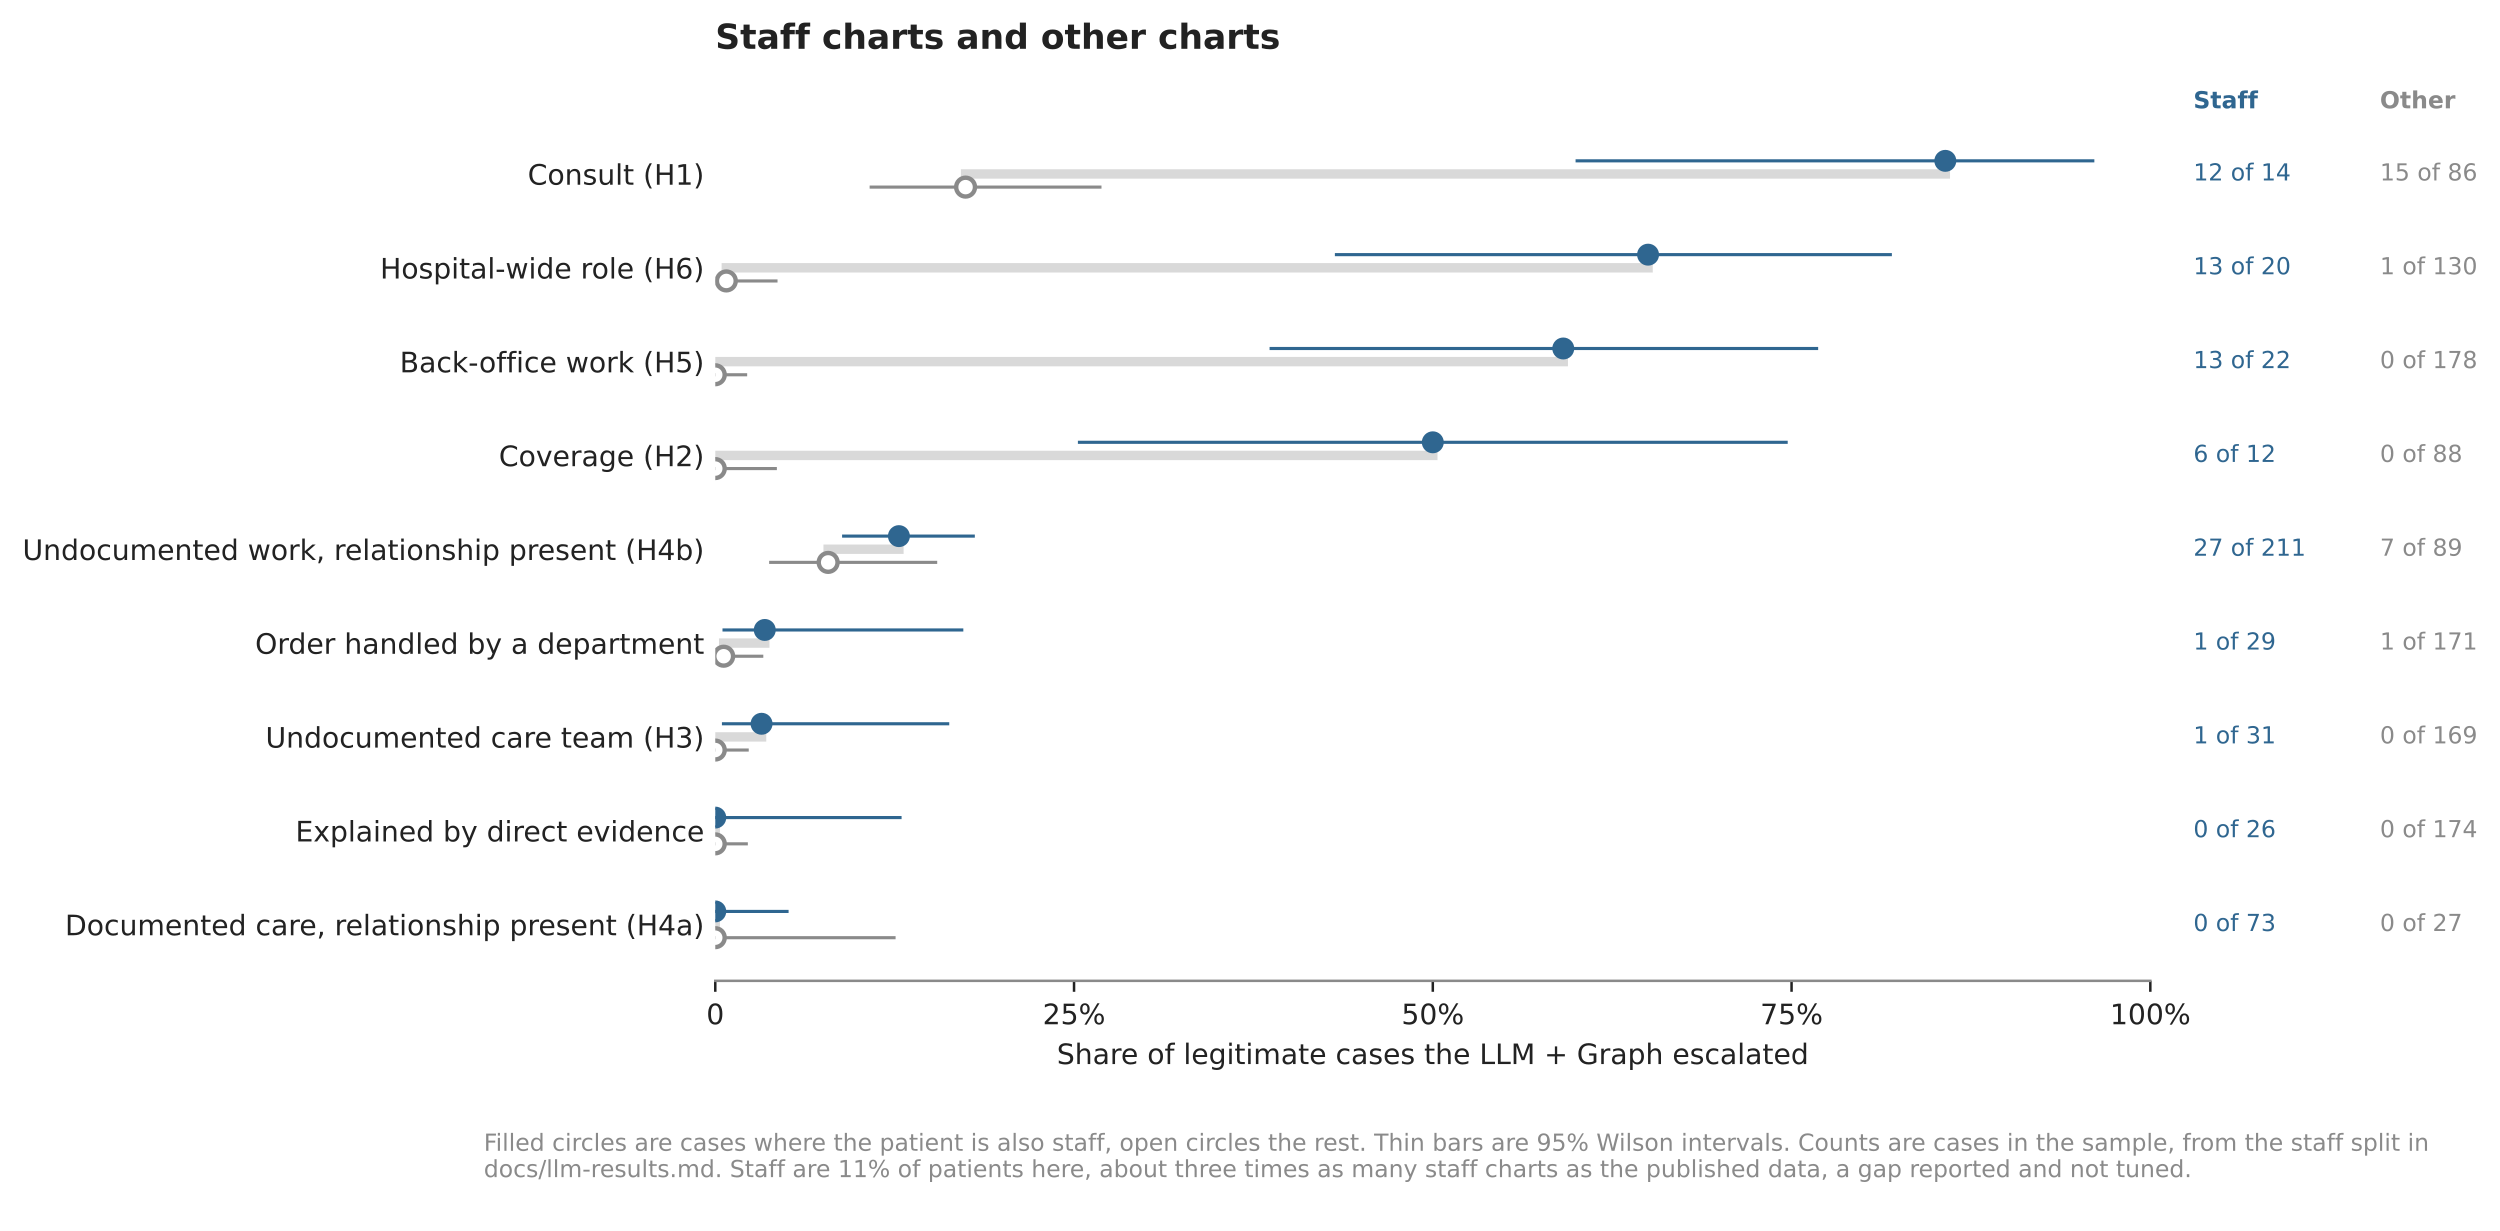
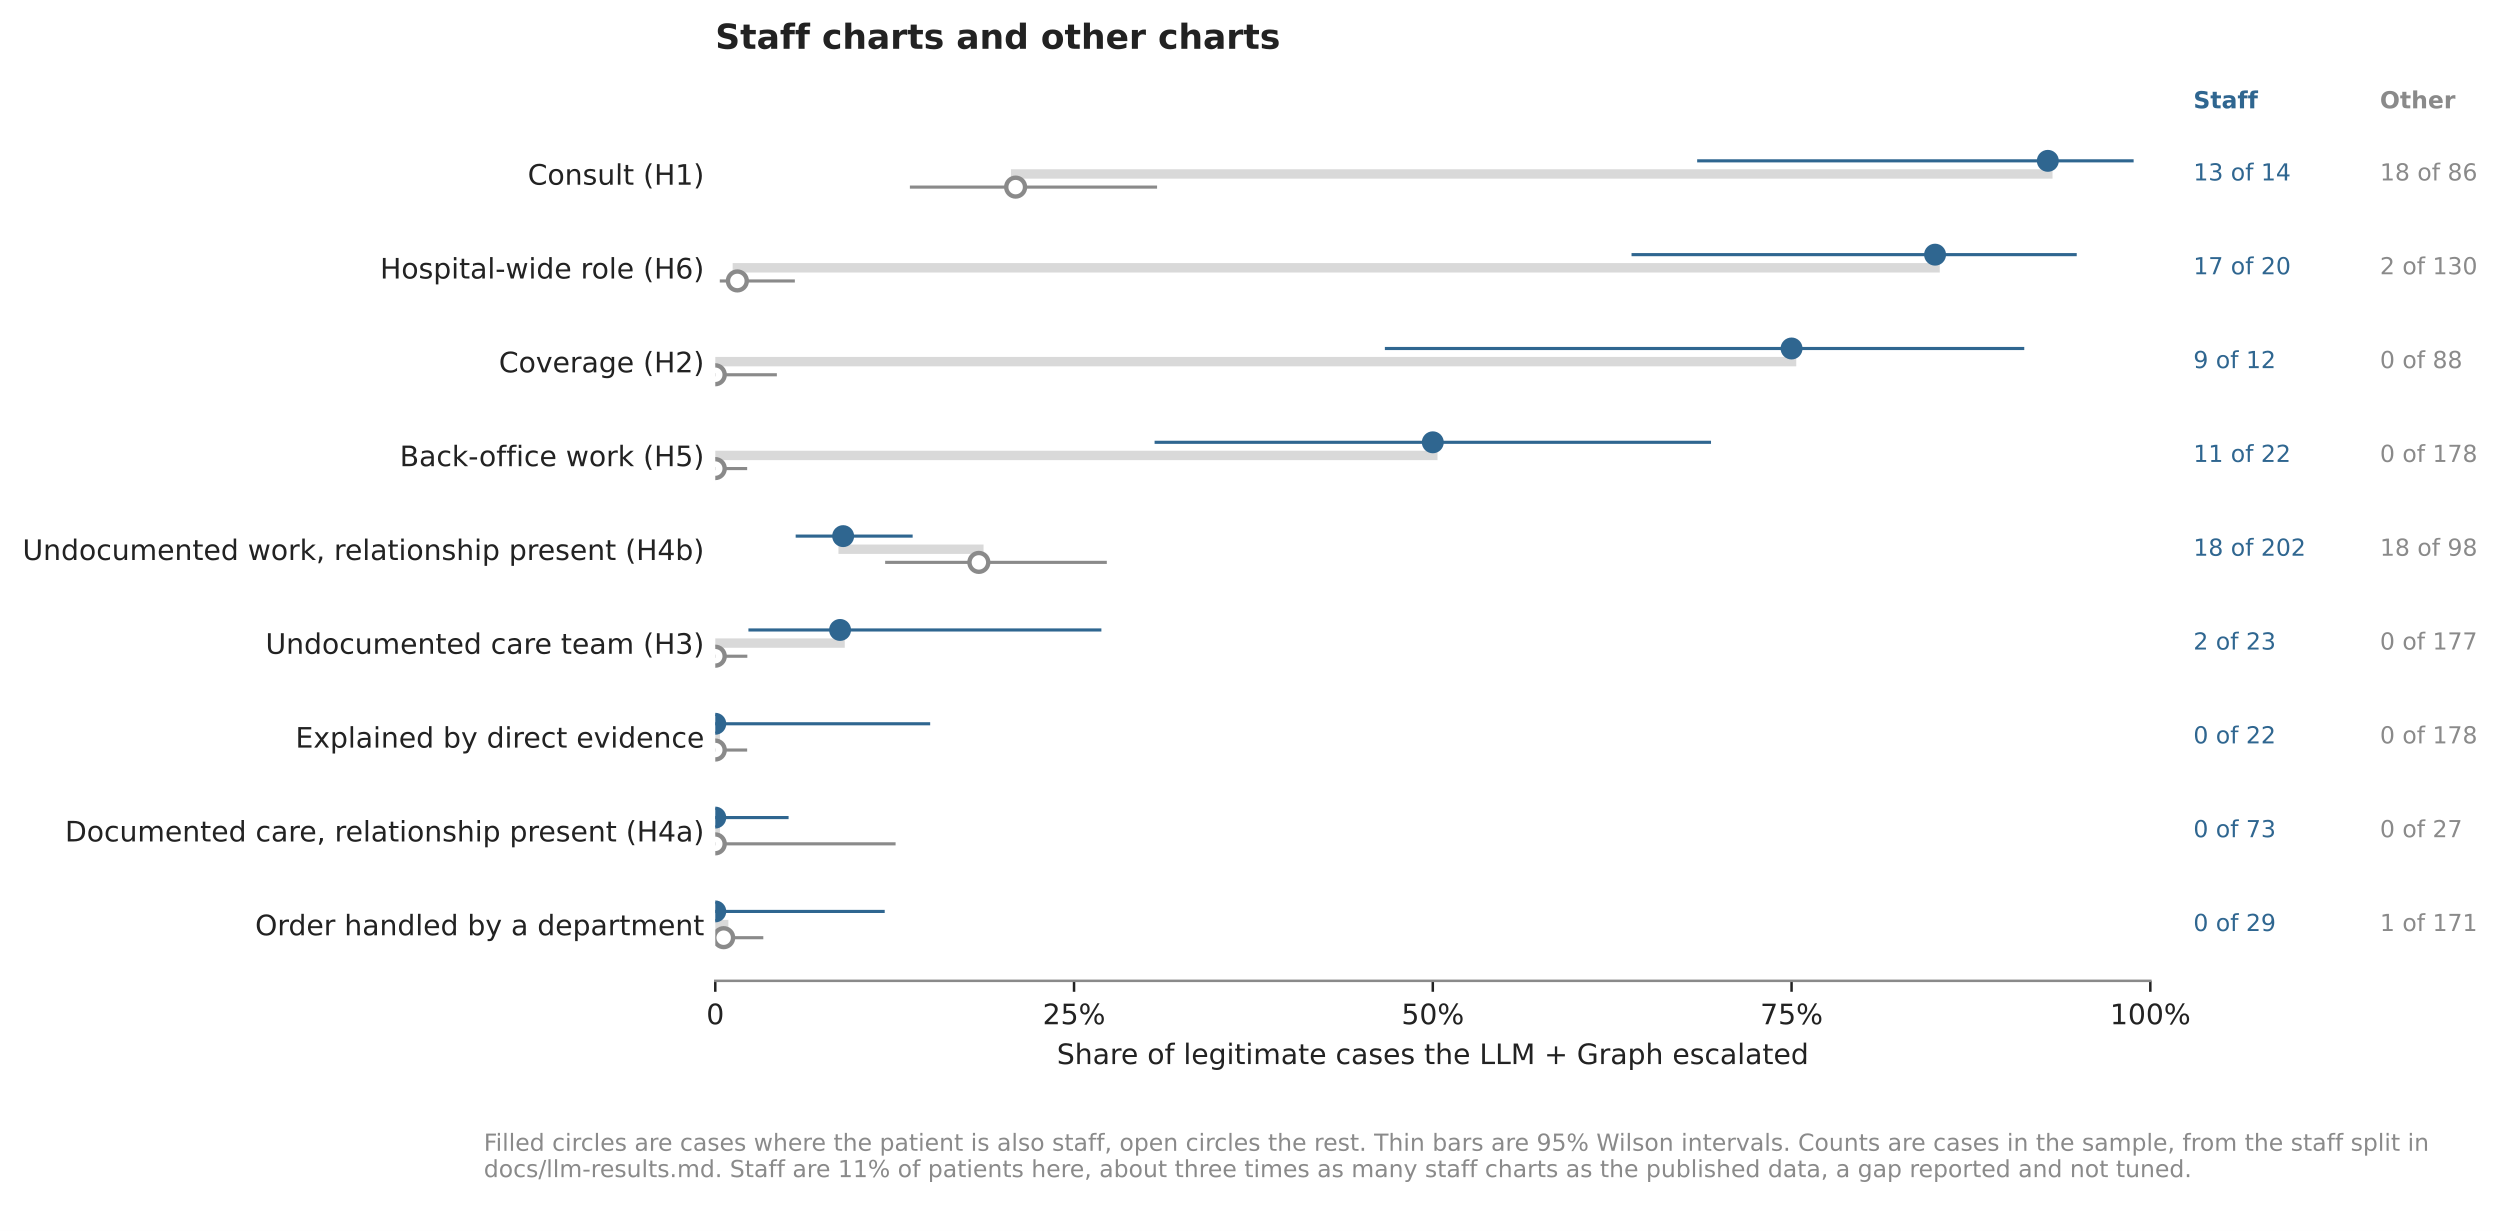
<svg xmlns="http://www.w3.org/2000/svg" xmlns:xlink="http://www.w3.org/1999/xlink" width="797.119pt" height="392.478pt" viewBox="0 0 797.119 392.478" version="1.1">
  <defs>
    <style type="text/css">*{stroke-linejoin: round; stroke-linecap: butt}</style>
  </defs>
  <g id="figure_1">
    <g id="patch_1">
      <path d="M 0 392.478  L 797.119 392.478  L 797.119 0  L 0 0  z " style="fill: #ffffff" />
    </g>
    <g id="axes_1">
      <g id="patch_2">
        <path d="M 228.065 312.737  L 685.625 312.737  L 685.625 25.558  L 228.065 25.558  z " style="fill: #ffffff" />
      </g>
      <g id="line2d_1">
-         <path d="M 307.872 55.473  L 620.26 55.473  " clip-path="url(#p7cf1af5e9f)" style="fill: none; stroke: #d9d9d9; stroke-width: 3; stroke-linecap: square" />
+         <path d="M 323.834 55.473  L 652.943 55.473  " clip-path="url(#p7cf1af5e9f)" style="fill: none; stroke: #d9d9d9; stroke-width: 3; stroke-linecap: square" />
      </g>
      <g id="line2d_2">
-         <path d="M 231.585 85.387  L 525.479 85.387  " clip-path="url(#p7cf1af5e9f)" style="fill: none; stroke: #d9d9d9; stroke-width: 3; stroke-linecap: square" />
+         <path d="M 235.105 85.387  L 616.991 85.387  " clip-path="url(#p7cf1af5e9f)" style="fill: none; stroke: #d9d9d9; stroke-width: 3; stroke-linecap: square" />
      </g>
      <g id="line2d_3">
-         <path d="M 228.065 115.302  L 498.442 115.302  " clip-path="url(#p7cf1af5e9f)" style="fill: none; stroke: #d9d9d9; stroke-width: 3; stroke-linecap: square" />
+         <path d="M 228.065 115.302  L 571.235 115.302  " clip-path="url(#p7cf1af5e9f)" style="fill: none; stroke: #d9d9d9; stroke-width: 3; stroke-linecap: square" />
      </g>
      <g id="line2d_4">
        <path d="M 228.065 145.216  L 456.845 145.216  " clip-path="url(#p7cf1af5e9f)" style="fill: none; stroke: #d9d9d9; stroke-width: 3; stroke-linecap: square" />
      </g>
      <g id="line2d_5">
-         <path d="M 264.053 175.131  L 286.616 175.131  " clip-path="url(#p7cf1af5e9f)" style="fill: none; stroke: #d9d9d9; stroke-width: 3; stroke-linecap: square" />
+         <path d="M 312.107 175.131  L 268.838 175.131  " clip-path="url(#p7cf1af5e9f)" style="fill: none; stroke: #d9d9d9; stroke-width: 3; stroke-linecap: square" />
      </g>
      <g id="line2d_6">
-         <path d="M 230.741 205.045  L 243.843 205.045  " clip-path="url(#p7cf1af5e9f)" style="fill: none; stroke: #d9d9d9; stroke-width: 3; stroke-linecap: square" />
+         <path d="M 228.065 205.045  L 267.853 205.045  " clip-path="url(#p7cf1af5e9f)" style="fill: none; stroke: #d9d9d9; stroke-width: 3; stroke-linecap: square" />
      </g>
      <g id="line2d_7">
-         <path d="M 228.065 234.96  L 242.825 234.96  " clip-path="url(#p7cf1af5e9f)" style="fill: none; stroke: #d9d9d9; stroke-width: 3; stroke-linecap: square" />
+         <path d="M 228.065 234.96  L 228.065 234.96  " clip-path="url(#p7cf1af5e9f)" style="fill: none; stroke: #d9d9d9; stroke-width: 3; stroke-linecap: square" />
      </g>
      <g id="line2d_8">
        <path d="M 228.065 264.874  L 228.065 264.874  " clip-path="url(#p7cf1af5e9f)" style="fill: none; stroke: #d9d9d9; stroke-width: 3; stroke-linecap: square" />
      </g>
      <g id="line2d_9">
-         <path d="M 228.065 294.789  L 228.065 294.789  " clip-path="url(#p7cf1af5e9f)" style="fill: none; stroke: #d9d9d9; stroke-width: 3; stroke-linecap: square" />
+         <path d="M 230.741 294.789  L 228.065 294.789  " clip-path="url(#p7cf1af5e9f)" style="fill: none; stroke: #d9d9d9; stroke-width: 3; stroke-linecap: square" />
      </g>
      <g id="matplotlib.axis_1">
        <g id="xtick_1">
          <g id="line2d_10">
            <defs>
              <path id="m44072edfdf" d="M 0 0  L 0 3.5  " style="stroke: #222222; stroke-width: 0.8" />
            </defs>
            <g>
              <use xlink:href="#m44072edfdf" x="228.065" y="312.737" style="fill: #222222; stroke: #222222; stroke-width: 0.8" />
            </g>
          </g>
          <g id="text_1">
            <text style="font-size: 9px; font-family: 'DejaVu Sans'; text-anchor: middle; fill: #222222" x="228.065" y="326.576" transform="rotate(-0 228.0655 326.5761)">0</text>
          </g>
        </g>
        <g id="xtick_2">
          <g id="line2d_11">
            <g>
              <use xlink:href="#m44072edfdf" x="342.455" y="312.737" style="fill: #222222; stroke: #222222; stroke-width: 0.8" />
            </g>
          </g>
          <g id="text_2">
            <text style="font-size: 9px; font-family: 'DejaVu Sans'; text-anchor: middle; fill: #222222" x="342.455" y="326.576" transform="rotate(-0 342.4555 326.5761)">25%</text>
          </g>
        </g>
        <g id="xtick_3">
          <g id="line2d_12">
            <g>
              <use xlink:href="#m44072edfdf" x="456.845" y="312.737" style="fill: #222222; stroke: #222222; stroke-width: 0.8" />
            </g>
          </g>
          <g id="text_3">
            <text style="font-size: 9px; font-family: 'DejaVu Sans'; text-anchor: middle; fill: #222222" x="456.845" y="326.576" transform="rotate(-0 456.8455 326.5761)">50%</text>
          </g>
        </g>
        <g id="xtick_4">
          <g id="line2d_13">
            <g>
              <use xlink:href="#m44072edfdf" x="571.235" y="312.737" style="fill: #222222; stroke: #222222; stroke-width: 0.8" />
            </g>
          </g>
          <g id="text_4">
            <text style="font-size: 9px; font-family: 'DejaVu Sans'; text-anchor: middle; fill: #222222" x="571.235" y="326.576" transform="rotate(-0 571.2355 326.5761)">75%</text>
          </g>
        </g>
        <g id="xtick_5">
          <g id="line2d_14">
            <g>
              <use xlink:href="#m44072edfdf" x="685.625" y="312.737" style="fill: #222222; stroke: #222222; stroke-width: 0.8" />
            </g>
          </g>
          <g id="text_5">
            <text style="font-size: 9px; font-family: 'DejaVu Sans'; text-anchor: middle; fill: #222222" x="685.625" y="326.576" transform="rotate(-0 685.6255 326.5761)">100%</text>
          </g>
        </g>
        <g id="text_6">
          <text style="font-size: 9px; font-family: 'DejaVu Sans'; text-anchor: middle; fill: #222222" x="456.845" y="339.286" transform="rotate(-0 456.8455 339.2864)">Share of legitimate cases the LLM + Graph escalated</text>
        </g>
      </g>
      <g id="matplotlib.axis_2">
        <g id="ytick_1">
          <g id="line2d_15" />
          <g id="text_7">
            <text style="font-size: 9px; font-family: 'DejaVu Sans'; text-anchor: end; fill: #222222" x="224.565" y="58.892" transform="rotate(-0 224.5655 58.89208)">Consult (H1)</text>
          </g>
        </g>
        <g id="ytick_2">
          <g id="line2d_16" />
          <g id="text_8">
            <text style="font-size: 9px; font-family: 'DejaVu Sans'; text-anchor: end; fill: #222222" x="224.565" y="88.807" transform="rotate(-0 224.5655 88.80658)">Hospital-wide role (H6)</text>
          </g>
        </g>
        <g id="ytick_3">
          <g id="line2d_17" />
          <g id="text_9">
-             <text style="font-size: 9px; font-family: 'DejaVu Sans'; text-anchor: end; fill: #222222" x="224.565" y="118.721" transform="rotate(-0 224.5655 118.7211)">Back-office work (H5)</text>
+             <text style="font-size: 9px; font-family: 'DejaVu Sans'; text-anchor: end; fill: #222222" x="224.565" y="118.721" transform="rotate(-0 224.5655 118.7211)">Coverage (H2)</text>
          </g>
        </g>
        <g id="ytick_4">
          <g id="line2d_18" />
          <g id="text_10">
-             <text style="font-size: 9px; font-family: 'DejaVu Sans'; text-anchor: end; fill: #222222" x="224.565" y="148.636" transform="rotate(-0 224.5655 148.6356)">Coverage (H2)</text>
+             <text style="font-size: 9px; font-family: 'DejaVu Sans'; text-anchor: end; fill: #222222" x="224.565" y="148.636" transform="rotate(-0 224.5655 148.6356)">Back-office work (H5)</text>
          </g>
        </g>
        <g id="ytick_5">
          <g id="line2d_19" />
          <g id="text_11">
            <text style="font-size: 9px; font-family: 'DejaVu Sans'; text-anchor: end; fill: #222222" x="224.565" y="178.55" transform="rotate(-0 224.5655 178.5501)">Undocumented work, relationship present (H4b)</text>
          </g>
        </g>
        <g id="ytick_6">
          <g id="line2d_20" />
          <g id="text_12">
-             <text style="font-size: 9px; font-family: 'DejaVu Sans'; text-anchor: end; fill: #222222" x="224.565" y="208.465" transform="rotate(-0 224.5655 208.4646)">Order handled by a department</text>
+             <text style="font-size: 9px; font-family: 'DejaVu Sans'; text-anchor: end; fill: #222222" x="224.565" y="208.465" transform="rotate(-0 224.5655 208.4646)">Undocumented care team (H3)</text>
          </g>
        </g>
        <g id="ytick_7">
          <g id="line2d_21" />
          <g id="text_13">
-             <text style="font-size: 9px; font-family: 'DejaVu Sans'; text-anchor: end; fill: #222222" x="224.565" y="238.379" transform="rotate(-0 224.5655 238.3791)">Undocumented care team (H3)</text>
+             <text style="font-size: 9px; font-family: 'DejaVu Sans'; text-anchor: end; fill: #222222" x="224.565" y="238.379" transform="rotate(-0 224.5655 238.3791)">Explained by direct evidence</text>
          </g>
        </g>
        <g id="ytick_8">
          <g id="line2d_22" />
          <g id="text_14">
-             <text style="font-size: 9px; font-family: 'DejaVu Sans'; text-anchor: end; fill: #222222" x="224.565" y="268.294" transform="rotate(-0 224.5655 268.2936)">Explained by direct evidence</text>
+             <text style="font-size: 9px; font-family: 'DejaVu Sans'; text-anchor: end; fill: #222222" x="224.565" y="268.294" transform="rotate(-0 224.5655 268.2936)">Documented care, relationship present (H4a)</text>
          </g>
        </g>
        <g id="ytick_9">
          <g id="line2d_23" />
          <g id="text_15">
-             <text style="font-size: 9px; font-family: 'DejaVu Sans'; text-anchor: end; fill: #222222" x="224.565" y="298.208" transform="rotate(-0 224.5655 298.2081)">Documented care, relationship present (H4a)</text>
+             <text style="font-size: 9px; font-family: 'DejaVu Sans'; text-anchor: end; fill: #222222" x="224.565" y="298.208" transform="rotate(-0 224.5655 298.2081)">Order handled by a department</text>
          </g>
        </g>
      </g>
      <g id="line2d_24">
-         <path d="M 502.867 51.285  L 667.28 51.285  " clip-path="url(#p7cf1af5e9f)" style="fill: none; stroke: #2f6690; stroke-linecap: square" />
+         <path d="M 541.635 51.285  L 679.804 51.285  " clip-path="url(#p7cf1af5e9f)" style="fill: none; stroke: #2f6690; stroke-linecap: square" />
      </g>
      <g id="line2d_25">
-         <path d="M 277.778 59.661  L 350.707 59.661  " clip-path="url(#p7cf1af5e9f)" style="fill: none; stroke: #8a8a8a; stroke-linecap: square" />
+         <path d="M 290.613 59.661  L 368.43 59.661  " clip-path="url(#p7cf1af5e9f)" style="fill: none; stroke: #8a8a8a; stroke-linecap: square" />
      </g>
      <g id="line2d_26">
-         <path d="M 426.121 81.199  L 602.72 81.199  " clip-path="url(#p7cf1af5e9f)" style="fill: none; stroke: #2f6690; stroke-linecap: square" />
+         <path d="M 520.71 81.199  L 661.664 81.199  " clip-path="url(#p7cf1af5e9f)" style="fill: none; stroke: #2f6690; stroke-linecap: square" />
      </g>
      <g id="line2d_27">
-         <path d="M 228.687 89.575  L 247.414 89.575  " clip-path="url(#p7cf1af5e9f)" style="fill: none; stroke: #8a8a8a; stroke-linecap: square" />
+         <path d="M 230.001 89.575  L 252.938 89.575  " clip-path="url(#p7cf1af5e9f)" style="fill: none; stroke: #8a8a8a; stroke-linecap: square" />
      </g>
      <g id="line2d_28">
-         <path d="M 405.299 111.114  L 579.217 111.114  " clip-path="url(#p7cf1af5e9f)" style="fill: none; stroke: #2f6690; stroke-linecap: square" />
+         <path d="M 442.062 111.114  L 644.93 111.114  " clip-path="url(#p7cf1af5e9f)" style="fill: none; stroke: #2f6690; stroke-linecap: square" />
      </g>
      <g id="line2d_29">
-         <path d="M 228.065 119.49  L 237.732 119.49  " clip-path="url(#p7cf1af5e9f)" style="fill: none; stroke: #8a8a8a; stroke-linecap: square" />
+         <path d="M 228.065 119.49  L 247.205 119.49  " clip-path="url(#p7cf1af5e9f)" style="fill: none; stroke: #8a8a8a; stroke-linecap: square" />
      </g>
      <g id="line2d_30">
-         <path d="M 344.184 141.028  L 569.507 141.028  " clip-path="url(#p7cf1af5e9f)" style="fill: none; stroke: #2f6690; stroke-linecap: square" />
+         <path d="M 368.636 141.028  L 545.055 141.028  " clip-path="url(#p7cf1af5e9f)" style="fill: none; stroke: #2f6690; stroke-linecap: square" />
      </g>
      <g id="line2d_31">
-         <path d="M 228.065 149.404  L 247.205 149.404  " clip-path="url(#p7cf1af5e9f)" style="fill: none; stroke: #8a8a8a; stroke-linecap: square" />
+         <path d="M 228.065 149.404  L 237.732 149.404  " clip-path="url(#p7cf1af5e9f)" style="fill: none; stroke: #8a8a8a; stroke-linecap: square" />
      </g>
      <g id="line2d_32">
-         <path d="M 268.996 170.943  L 310.324 170.943  " clip-path="url(#p7cf1af5e9f)" style="fill: none; stroke: #2f6690; stroke-linecap: square" />
+         <path d="M 254.196 170.943  L 290.498 170.943  " clip-path="url(#p7cf1af5e9f)" style="fill: none; stroke: #2f6690; stroke-linecap: square" />
      </g>
      <g id="line2d_33">
-         <path d="M 245.736 179.319  L 298.325 179.319  " clip-path="url(#p7cf1af5e9f)" style="fill: none; stroke: #8a8a8a; stroke-linecap: square" />
+         <path d="M 282.725 179.319  L 352.408 179.319  " clip-path="url(#p7cf1af5e9f)" style="fill: none; stroke: #8a8a8a; stroke-linecap: square" />
      </g>
      <g id="line2d_34">
-         <path d="M 230.863 200.857  L 306.655 200.857  " clip-path="url(#p7cf1af5e9f)" style="fill: none; stroke: #2f6690; stroke-linecap: square" />
+         <path d="M 239.129 200.857  L 350.675 200.857  " clip-path="url(#p7cf1af5e9f)" style="fill: none; stroke: #2f6690; stroke-linecap: square" />
      </g>
      <g id="line2d_35">
-         <path d="M 228.538 209.233  L 242.88 209.233  " clip-path="url(#p7cf1af5e9f)" style="fill: none; stroke: #8a8a8a; stroke-linecap: square" />
+         <path d="M 228.065 209.233  L 237.785 209.233  " clip-path="url(#p7cf1af5e9f)" style="fill: none; stroke: #8a8a8a; stroke-linecap: square" />
      </g>
      <g id="line2d_36">
-         <path d="M 230.681 230.772  L 302.165 230.772  " clip-path="url(#p7cf1af5e9f)" style="fill: none; stroke: #2f6690; stroke-linecap: square" />
+         <path d="M 228.065 230.772  L 296.086 230.772  " clip-path="url(#p7cf1af5e9f)" style="fill: none; stroke: #2f6690; stroke-linecap: square" />
      </g>
      <g id="line2d_37">
-         <path d="M 228.065 239.148  L 238.235 239.148  " clip-path="url(#p7cf1af5e9f)" style="fill: none; stroke: #8a8a8a; stroke-linecap: square" />
+         <path d="M 228.065 239.148  L 237.732 239.148  " clip-path="url(#p7cf1af5e9f)" style="fill: none; stroke: #8a8a8a; stroke-linecap: square" />
      </g>
      <g id="line2d_38">
-         <path d="M 228.065 260.686  L 286.969 260.686  " clip-path="url(#p7cf1af5e9f)" style="fill: none; stroke: #2f6690; stroke-linecap: square" />
+         <path d="M 228.065 260.686  L 250.941 260.686  " clip-path="url(#p7cf1af5e9f)" style="fill: none; stroke: #2f6690; stroke-linecap: square" />
      </g>
      <g id="line2d_39">
-         <path d="M 228.065 269.062  L 237.949 269.062  " clip-path="url(#p7cf1af5e9f)" style="fill: none; stroke: #8a8a8a; stroke-linecap: square" />
+         <path d="M 228.065 269.062  L 285.059 269.062  " clip-path="url(#p7cf1af5e9f)" style="fill: none; stroke: #8a8a8a; stroke-linecap: square" />
      </g>
      <g id="line2d_40">
-         <path d="M 228.065 290.601  L 250.941 290.601  " clip-path="url(#p7cf1af5e9f)" style="fill: none; stroke: #2f6690; stroke-linecap: square" />
+         <path d="M 228.065 290.601  L 281.588 290.601  " clip-path="url(#p7cf1af5e9f)" style="fill: none; stroke: #2f6690; stroke-linecap: square" />
      </g>
      <g id="line2d_41">
-         <path d="M 228.065 298.977  L 285.059 298.977  " clip-path="url(#p7cf1af5e9f)" style="fill: none; stroke: #8a8a8a; stroke-linecap: square" />
+         <path d="M 228.538 298.977  L 242.88 298.977  " clip-path="url(#p7cf1af5e9f)" style="fill: none; stroke: #8a8a8a; stroke-linecap: square" />
      </g>
      <g id="patch_3">
        <path d="M 228.065 312.737  L 685.625 312.737  " style="fill: none; stroke: #8a8a8a; stroke-width: 0.8; stroke-linejoin: miter; stroke-linecap: square" />
      </g>
      <g id="line2d_42">
        <defs>
          <path id="me30abb588a" d="M 0 3  C 0.796 3 1.559 2.684 2.121 2.121  C 2.684 1.559 3 0.796 3 0  C 3 -0.796 2.684 -1.559 2.121 -2.121  C 1.559 -2.684 0.796 -3 0 -3  C -0.796 -3 -1.559 -2.684 -2.121 -2.121  C -2.684 -1.559 -3 -0.796 -3 0  C -3 0.796 -2.684 1.559 -2.121 2.121  C -1.559 2.684 -0.796 3 0 3  z " style="stroke: #2f6690" />
        </defs>
        <g clip-path="url(#p7cf1af5e9f)">
-           <use xlink:href="#me30abb588a" x="620.26" y="51.285" style="fill: #2f6690; stroke: #2f6690" />
+           <use xlink:href="#me30abb588a" x="652.943" y="51.285" style="fill: #2f6690; stroke: #2f6690" />
        </g>
      </g>
      <g id="line2d_43">
        <defs>
          <path id="m8eef844f55" d="M 0 3  C 0.796 3 1.559 2.684 2.121 2.121  C 2.684 1.559 3 0.796 3 0  C 3 -0.796 2.684 -1.559 2.121 -2.121  C 1.559 -2.684 0.796 -3 0 -3  C -0.796 -3 -1.559 -2.684 -2.121 -2.121  C -2.684 -1.559 -3 -0.796 -3 0  C -3 0.796 -2.684 1.559 -2.121 2.121  C -1.559 2.684 -0.796 3 0 3  z " style="stroke: #8a8a8a; stroke-width: 1.4" />
        </defs>
        <g clip-path="url(#p7cf1af5e9f)">
-           <use xlink:href="#m8eef844f55" x="307.872" y="59.661" style="fill: #ffffff; stroke: #8a8a8a; stroke-width: 1.4" />
+           <use xlink:href="#m8eef844f55" x="323.834" y="59.661" style="fill: #ffffff; stroke: #8a8a8a; stroke-width: 1.4" />
        </g>
      </g>
      <g id="text_16">
-         <text style="font-size: 7.5px; font-family: 'DejaVu Sans'; text-anchor: start; fill: #2f6690" x="699.352" y="57.542" transform="rotate(-0 699.3523 57.54231)">12 of 14</text>
+         <text style="font-size: 7.5px; font-family: 'DejaVu Sans'; text-anchor: start; fill: #2f6690" x="699.352" y="57.542" transform="rotate(-0 699.3523 57.54231)">13 of 14</text>
      </g>
      <g id="text_17">
-         <text style="font-size: 7.5px; font-family: 'DejaVu Sans'; text-anchor: start; fill: #8a8a8a" x="758.835" y="57.542" transform="rotate(-0 758.8351 57.54231)">15 of 86</text>
+         <text style="font-size: 7.5px; font-family: 'DejaVu Sans'; text-anchor: start; fill: #8a8a8a" x="758.835" y="57.542" transform="rotate(-0 758.8351 57.54231)">18 of 86</text>
      </g>
      <g id="line2d_44">
        <g clip-path="url(#p7cf1af5e9f)">
-           <use xlink:href="#me30abb588a" x="525.479" y="81.199" style="fill: #2f6690; stroke: #2f6690" />
+           <use xlink:href="#me30abb588a" x="616.991" y="81.199" style="fill: #2f6690; stroke: #2f6690" />
        </g>
      </g>
      <g id="line2d_45">
        <g clip-path="url(#p7cf1af5e9f)">
-           <use xlink:href="#m8eef844f55" x="231.585" y="89.575" style="fill: #ffffff; stroke: #8a8a8a; stroke-width: 1.4" />
+           <use xlink:href="#m8eef844f55" x="235.105" y="89.575" style="fill: #ffffff; stroke: #8a8a8a; stroke-width: 1.4" />
        </g>
      </g>
      <g id="text_18">
-         <text style="font-size: 7.5px; font-family: 'DejaVu Sans'; text-anchor: start; fill: #2f6690" x="699.352" y="87.457" transform="rotate(-0 699.3523 87.45681)">13 of 20</text>
+         <text style="font-size: 7.5px; font-family: 'DejaVu Sans'; text-anchor: start; fill: #2f6690" x="699.352" y="87.457" transform="rotate(-0 699.3523 87.45681)">17 of 20</text>
      </g>
      <g id="text_19">
-         <text style="font-size: 7.5px; font-family: 'DejaVu Sans'; text-anchor: start; fill: #8a8a8a" x="758.835" y="87.457" transform="rotate(-0 758.8351 87.45681)">1 of 130</text>
+         <text style="font-size: 7.5px; font-family: 'DejaVu Sans'; text-anchor: start; fill: #8a8a8a" x="758.835" y="87.457" transform="rotate(-0 758.8351 87.45681)">2 of 130</text>
      </g>
      <g id="line2d_46">
        <g clip-path="url(#p7cf1af5e9f)">
-           <use xlink:href="#me30abb588a" x="498.442" y="111.114" style="fill: #2f6690; stroke: #2f6690" />
+           <use xlink:href="#me30abb588a" x="571.235" y="111.114" style="fill: #2f6690; stroke: #2f6690" />
        </g>
      </g>
      <g id="line2d_47">
        <g clip-path="url(#p7cf1af5e9f)">
          <use xlink:href="#m8eef844f55" x="228.065" y="119.49" style="fill: #ffffff; stroke: #8a8a8a; stroke-width: 1.4" />
        </g>
      </g>
      <g id="text_20">
-         <text style="font-size: 7.5px; font-family: 'DejaVu Sans'; text-anchor: start; fill: #2f6690" x="699.352" y="117.371" transform="rotate(-0 699.3523 117.3713)">13 of 22</text>
+         <text style="font-size: 7.5px; font-family: 'DejaVu Sans'; text-anchor: start; fill: #2f6690" x="699.352" y="117.371" transform="rotate(-0 699.3523 117.3713)">9 of 12</text>
      </g>
      <g id="text_21">
-         <text style="font-size: 7.5px; font-family: 'DejaVu Sans'; text-anchor: start; fill: #8a8a8a" x="758.835" y="117.371" transform="rotate(-0 758.8351 117.3713)">0 of 178</text>
+         <text style="font-size: 7.5px; font-family: 'DejaVu Sans'; text-anchor: start; fill: #8a8a8a" x="758.835" y="117.371" transform="rotate(-0 758.8351 117.3713)">0 of 88</text>
      </g>
      <g id="line2d_48">
        <g clip-path="url(#p7cf1af5e9f)">
          <use xlink:href="#me30abb588a" x="456.845" y="141.028" style="fill: #2f6690; stroke: #2f6690" />
        </g>
      </g>
      <g id="line2d_49">
        <g clip-path="url(#p7cf1af5e9f)">
          <use xlink:href="#m8eef844f55" x="228.065" y="149.404" style="fill: #ffffff; stroke: #8a8a8a; stroke-width: 1.4" />
        </g>
      </g>
      <g id="text_22">
-         <text style="font-size: 7.5px; font-family: 'DejaVu Sans'; text-anchor: start; fill: #2f6690" x="699.352" y="147.286" transform="rotate(-0 699.3523 147.2858)">6 of 12</text>
+         <text style="font-size: 7.5px; font-family: 'DejaVu Sans'; text-anchor: start; fill: #2f6690" x="699.352" y="147.286" transform="rotate(-0 699.3523 147.2858)">11 of 22</text>
      </g>
      <g id="text_23">
-         <text style="font-size: 7.5px; font-family: 'DejaVu Sans'; text-anchor: start; fill: #8a8a8a" x="758.835" y="147.286" transform="rotate(-0 758.8351 147.2858)">0 of 88</text>
+         <text style="font-size: 7.5px; font-family: 'DejaVu Sans'; text-anchor: start; fill: #8a8a8a" x="758.835" y="147.286" transform="rotate(-0 758.8351 147.2858)">0 of 178</text>
      </g>
      <g id="line2d_50">
        <g clip-path="url(#p7cf1af5e9f)">
-           <use xlink:href="#me30abb588a" x="286.616" y="170.943" style="fill: #2f6690; stroke: #2f6690" />
+           <use xlink:href="#me30abb588a" x="268.838" y="170.943" style="fill: #2f6690; stroke: #2f6690" />
        </g>
      </g>
      <g id="line2d_51">
        <g clip-path="url(#p7cf1af5e9f)">
-           <use xlink:href="#m8eef844f55" x="264.053" y="179.319" style="fill: #ffffff; stroke: #8a8a8a; stroke-width: 1.4" />
+           <use xlink:href="#m8eef844f55" x="312.107" y="179.319" style="fill: #ffffff; stroke: #8a8a8a; stroke-width: 1.4" />
        </g>
      </g>
      <g id="text_24">
-         <text style="font-size: 7.5px; font-family: 'DejaVu Sans'; text-anchor: start; fill: #2f6690" x="699.352" y="177.2" transform="rotate(-0 699.3523 177.2003)">27 of 211</text>
+         <text style="font-size: 7.5px; font-family: 'DejaVu Sans'; text-anchor: start; fill: #2f6690" x="699.352" y="177.2" transform="rotate(-0 699.3523 177.2003)">18 of 202</text>
      </g>
      <g id="text_25">
-         <text style="font-size: 7.5px; font-family: 'DejaVu Sans'; text-anchor: start; fill: #8a8a8a" x="758.835" y="177.2" transform="rotate(-0 758.8351 177.2003)">7 of 89</text>
+         <text style="font-size: 7.5px; font-family: 'DejaVu Sans'; text-anchor: start; fill: #8a8a8a" x="758.835" y="177.2" transform="rotate(-0 758.8351 177.2003)">18 of 98</text>
      </g>
      <g id="line2d_52">
        <g clip-path="url(#p7cf1af5e9f)">
-           <use xlink:href="#me30abb588a" x="243.843" y="200.857" style="fill: #2f6690; stroke: #2f6690" />
+           <use xlink:href="#me30abb588a" x="267.853" y="200.857" style="fill: #2f6690; stroke: #2f6690" />
        </g>
      </g>
      <g id="line2d_53">
        <g clip-path="url(#p7cf1af5e9f)">
-           <use xlink:href="#m8eef844f55" x="230.741" y="209.233" style="fill: #ffffff; stroke: #8a8a8a; stroke-width: 1.4" />
+           <use xlink:href="#m8eef844f55" x="228.065" y="209.233" style="fill: #ffffff; stroke: #8a8a8a; stroke-width: 1.4" />
        </g>
      </g>
      <g id="text_26">
-         <text style="font-size: 7.5px; font-family: 'DejaVu Sans'; text-anchor: start; fill: #2f6690" x="699.352" y="207.115" transform="rotate(-0 699.3523 207.1148)">1 of 29</text>
+         <text style="font-size: 7.5px; font-family: 'DejaVu Sans'; text-anchor: start; fill: #2f6690" x="699.352" y="207.115" transform="rotate(-0 699.3523 207.1148)">2 of 23</text>
      </g>
      <g id="text_27">
-         <text style="font-size: 7.5px; font-family: 'DejaVu Sans'; text-anchor: start; fill: #8a8a8a" x="758.835" y="207.115" transform="rotate(-0 758.8351 207.1148)">1 of 171</text>
+         <text style="font-size: 7.5px; font-family: 'DejaVu Sans'; text-anchor: start; fill: #8a8a8a" x="758.835" y="207.115" transform="rotate(-0 758.8351 207.1148)">0 of 177</text>
      </g>
      <g id="line2d_54">
        <g clip-path="url(#p7cf1af5e9f)">
-           <use xlink:href="#me30abb588a" x="242.825" y="230.772" style="fill: #2f6690; stroke: #2f6690" />
+           <use xlink:href="#me30abb588a" x="228.065" y="230.772" style="fill: #2f6690; stroke: #2f6690" />
        </g>
      </g>
      <g id="line2d_55">
        <g clip-path="url(#p7cf1af5e9f)">
          <use xlink:href="#m8eef844f55" x="228.065" y="239.148" style="fill: #ffffff; stroke: #8a8a8a; stroke-width: 1.4" />
        </g>
      </g>
      <g id="text_28">
-         <text style="font-size: 7.5px; font-family: 'DejaVu Sans'; text-anchor: start; fill: #2f6690" x="699.352" y="237.029" transform="rotate(-0 699.3523 237.0293)">1 of 31</text>
+         <text style="font-size: 7.5px; font-family: 'DejaVu Sans'; text-anchor: start; fill: #2f6690" x="699.352" y="237.029" transform="rotate(-0 699.3523 237.0293)">0 of 22</text>
      </g>
      <g id="text_29">
-         <text style="font-size: 7.5px; font-family: 'DejaVu Sans'; text-anchor: start; fill: #8a8a8a" x="758.835" y="237.029" transform="rotate(-0 758.8351 237.0293)">0 of 169</text>
+         <text style="font-size: 7.5px; font-family: 'DejaVu Sans'; text-anchor: start; fill: #8a8a8a" x="758.835" y="237.029" transform="rotate(-0 758.8351 237.0293)">0 of 178</text>
      </g>
      <g id="line2d_56">
        <g clip-path="url(#p7cf1af5e9f)">
          <use xlink:href="#me30abb588a" x="228.065" y="260.686" style="fill: #2f6690; stroke: #2f6690" />
        </g>
      </g>
      <g id="line2d_57">
        <g clip-path="url(#p7cf1af5e9f)">
          <use xlink:href="#m8eef844f55" x="228.065" y="269.062" style="fill: #ffffff; stroke: #8a8a8a; stroke-width: 1.4" />
        </g>
      </g>
      <g id="text_30">
-         <text style="font-size: 7.5px; font-family: 'DejaVu Sans'; text-anchor: start; fill: #2f6690" x="699.352" y="266.944" transform="rotate(-0 699.3523 266.9438)">0 of 26</text>
+         <text style="font-size: 7.5px; font-family: 'DejaVu Sans'; text-anchor: start; fill: #2f6690" x="699.352" y="266.944" transform="rotate(-0 699.3523 266.9438)">0 of 73</text>
      </g>
      <g id="text_31">
-         <text style="font-size: 7.5px; font-family: 'DejaVu Sans'; text-anchor: start; fill: #8a8a8a" x="758.835" y="266.944" transform="rotate(-0 758.8351 266.9438)">0 of 174</text>
+         <text style="font-size: 7.5px; font-family: 'DejaVu Sans'; text-anchor: start; fill: #8a8a8a" x="758.835" y="266.944" transform="rotate(-0 758.8351 266.9438)">0 of 27</text>
      </g>
      <g id="line2d_58">
        <g clip-path="url(#p7cf1af5e9f)">
          <use xlink:href="#me30abb588a" x="228.065" y="290.601" style="fill: #2f6690; stroke: #2f6690" />
        </g>
      </g>
      <g id="line2d_59">
        <g clip-path="url(#p7cf1af5e9f)">
-           <use xlink:href="#m8eef844f55" x="228.065" y="298.977" style="fill: #ffffff; stroke: #8a8a8a; stroke-width: 1.4" />
+           <use xlink:href="#m8eef844f55" x="230.741" y="298.977" style="fill: #ffffff; stroke: #8a8a8a; stroke-width: 1.4" />
        </g>
      </g>
      <g id="text_32">
-         <text style="font-size: 7.5px; font-family: 'DejaVu Sans'; text-anchor: start; fill: #2f6690" x="699.352" y="296.858" transform="rotate(-0 699.3523 296.8583)">0 of 73</text>
+         <text style="font-size: 7.5px; font-family: 'DejaVu Sans'; text-anchor: start; fill: #2f6690" x="699.352" y="296.858" transform="rotate(-0 699.3523 296.8583)">0 of 29</text>
      </g>
      <g id="text_33">
-         <text style="font-size: 7.5px; font-family: 'DejaVu Sans'; text-anchor: start; fill: #8a8a8a" x="758.835" y="296.858" transform="rotate(-0 758.8351 296.8583)">0 of 27</text>
+         <text style="font-size: 7.5px; font-family: 'DejaVu Sans'; text-anchor: start; fill: #8a8a8a" x="758.835" y="296.858" transform="rotate(-0 758.8351 296.8583)">1 of 171</text>
      </g>
      <g id="text_34">
        <text style="font-weight: 700; font-size: 7.5px; font-family: 'DejaVu Sans'; text-anchor: start; fill: #2f6690" x="699.352" y="34.533" transform="rotate(-0 699.3523 34.53263)">Staff</text>
      </g>
      <g id="text_35">
        <text style="font-weight: 700; font-size: 7.5px; font-family: 'DejaVu Sans'; text-anchor: start; fill: #8a8a8a" x="758.835" y="34.533" transform="rotate(-0 758.8351 34.53263)">Other</text>
      </g>
      <g id="text_36">
        <text style="font-weight: 700; font-size: 11px; font-family: 'DejaVu Sans'; text-anchor: start; fill: #222222" x="228.065" y="15.558" transform="rotate(-0 228.0655 15.55828)">Staff charts and other charts</text>
      </g>
    </g>
    <g id="text_37">
      <text style="font-size: 7.5px; font-family: 'DejaVu Sans'; fill: #8a8a8a" transform="translate(154.2655 366.9211)">Filled circles are cases where the patient is also staff, open circles the rest. Thin bars are 95% Wilson intervals. Counts are cases in the sample, from the staff split in</text>
      <text style="font-size: 7.5px; font-family: 'DejaVu Sans'; fill: #8a8a8a" transform="translate(154.2655 375.3195)">docs/llm-results.md. Staff are 11% of patients here, about three times as many staff charts as the published data, a gap reported and not tuned.</text>
    </g>
  </g>
  <defs>
    <clipPath id="p7cf1af5e9f">
      <rect x="228.065" y="25.558" width="457.56" height="287.179" />
    </clipPath>
  </defs>
</svg>
